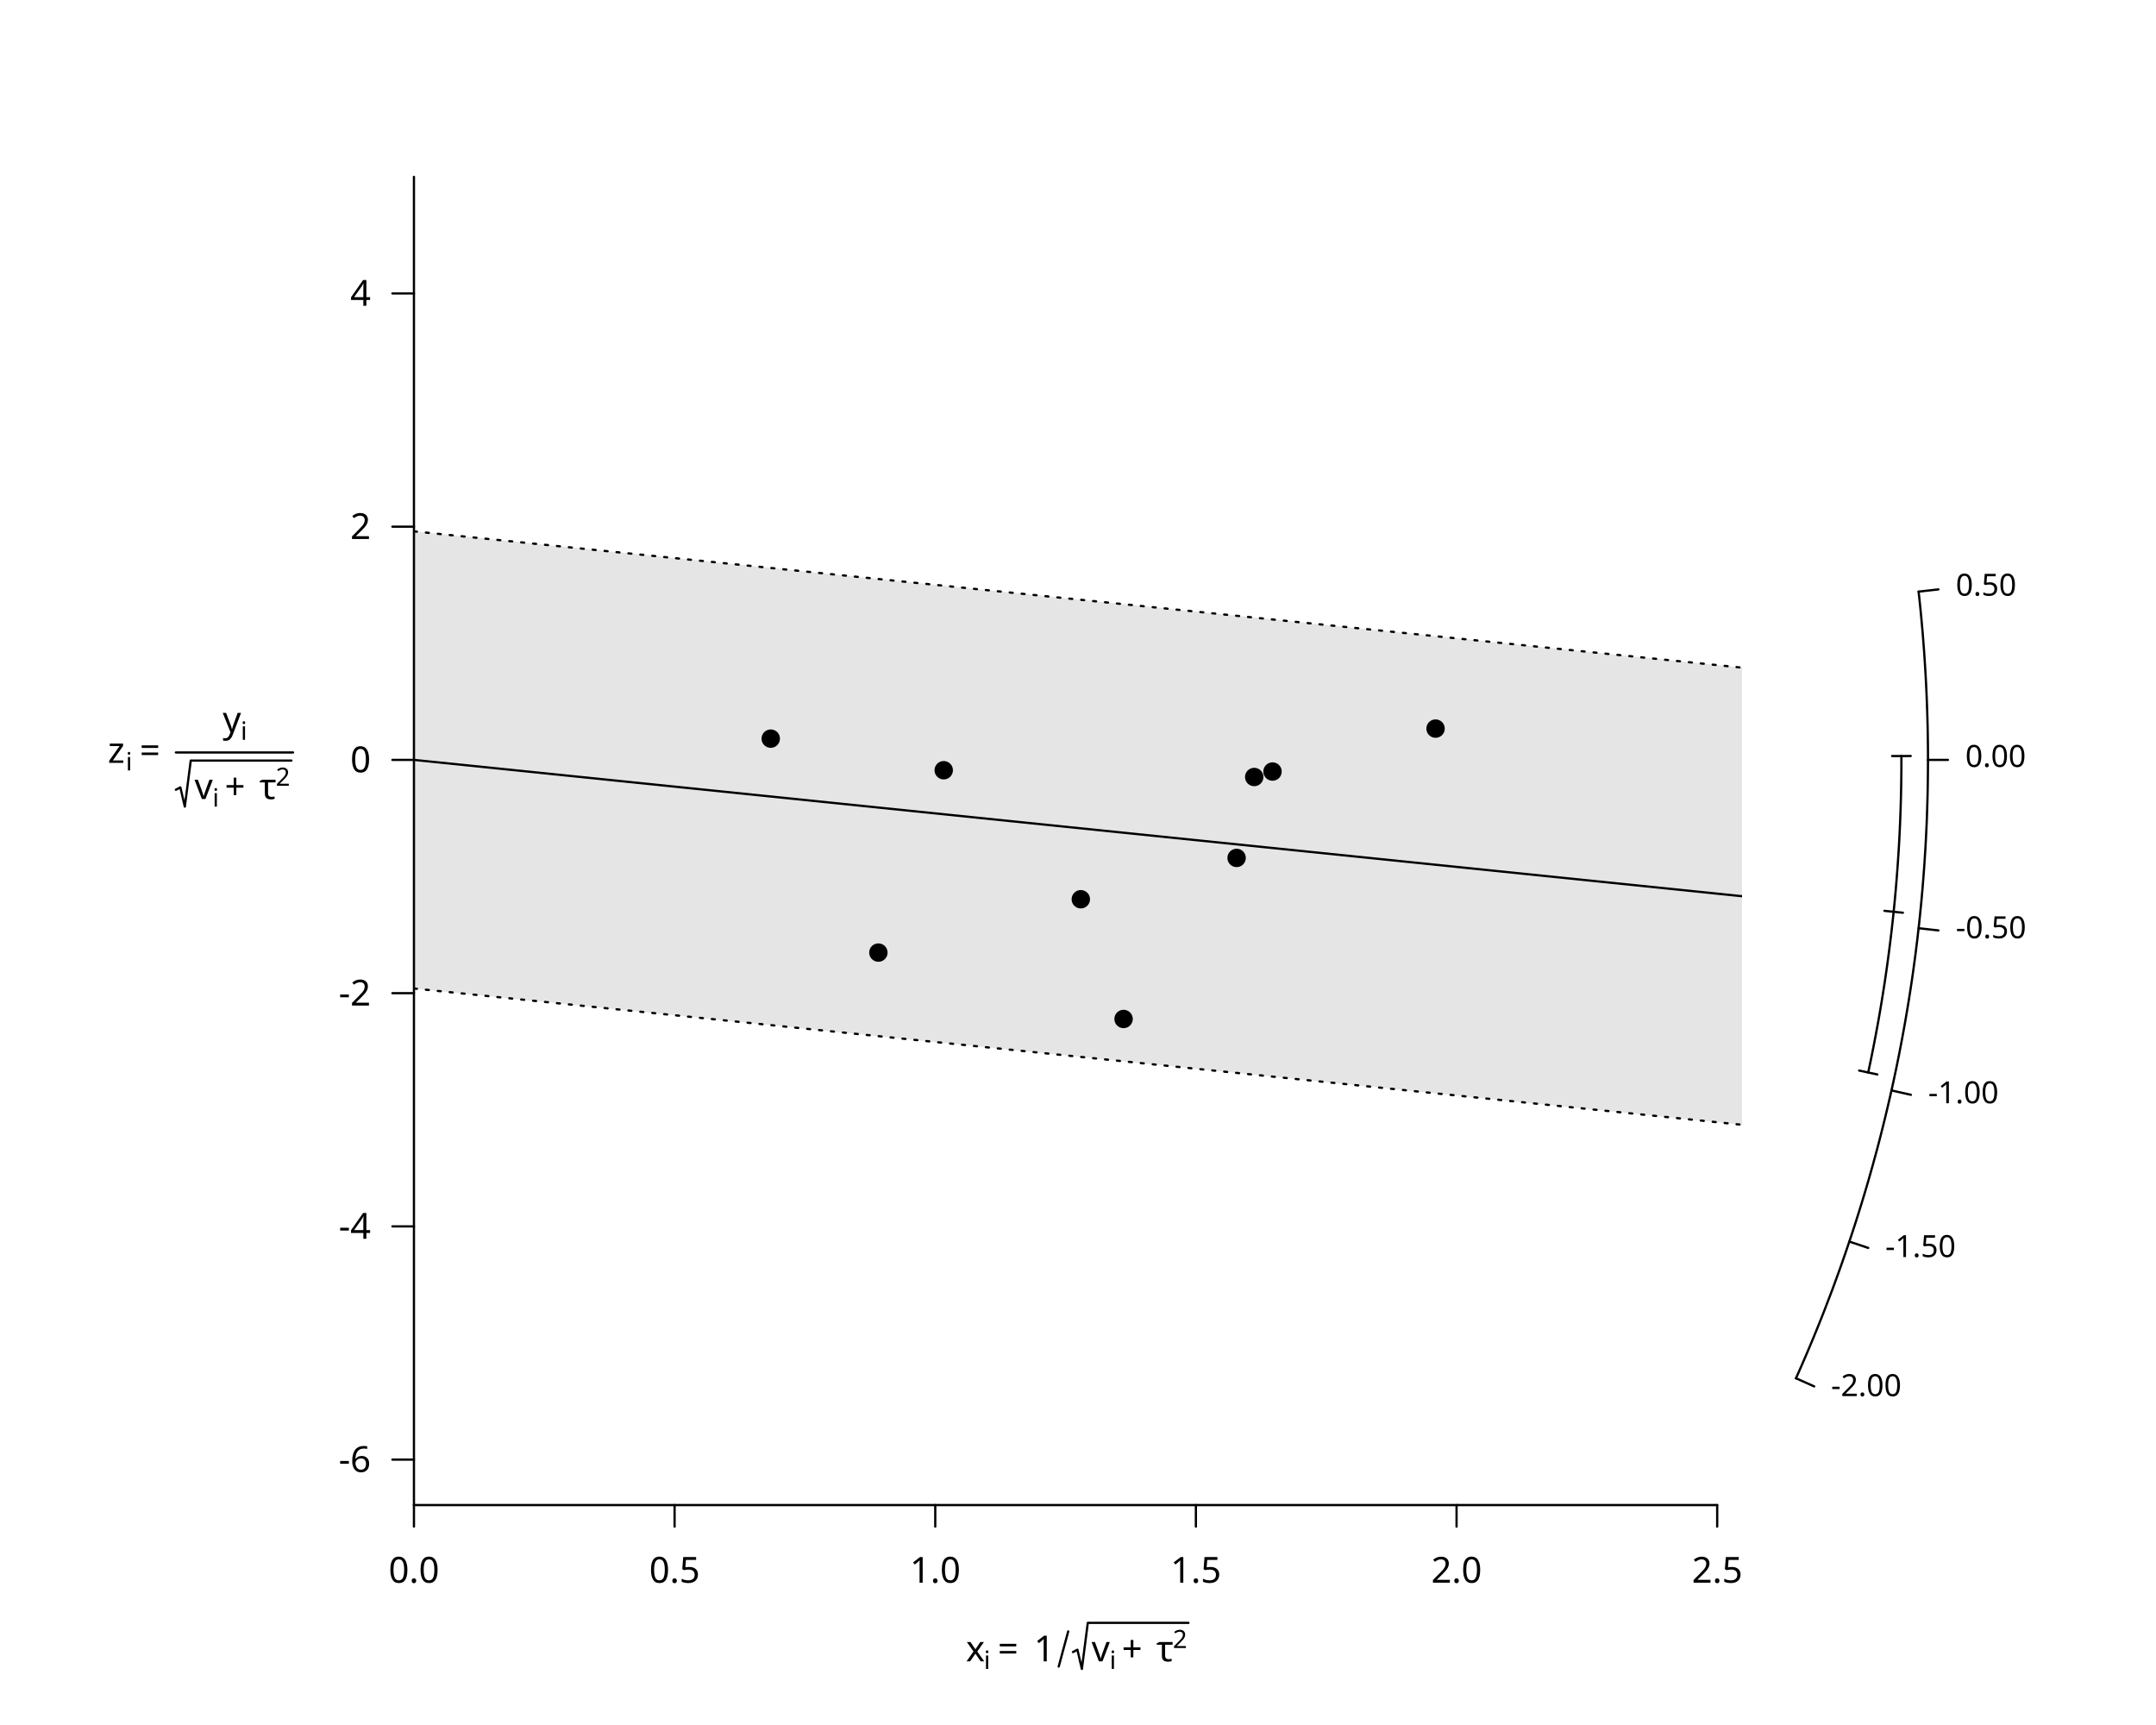
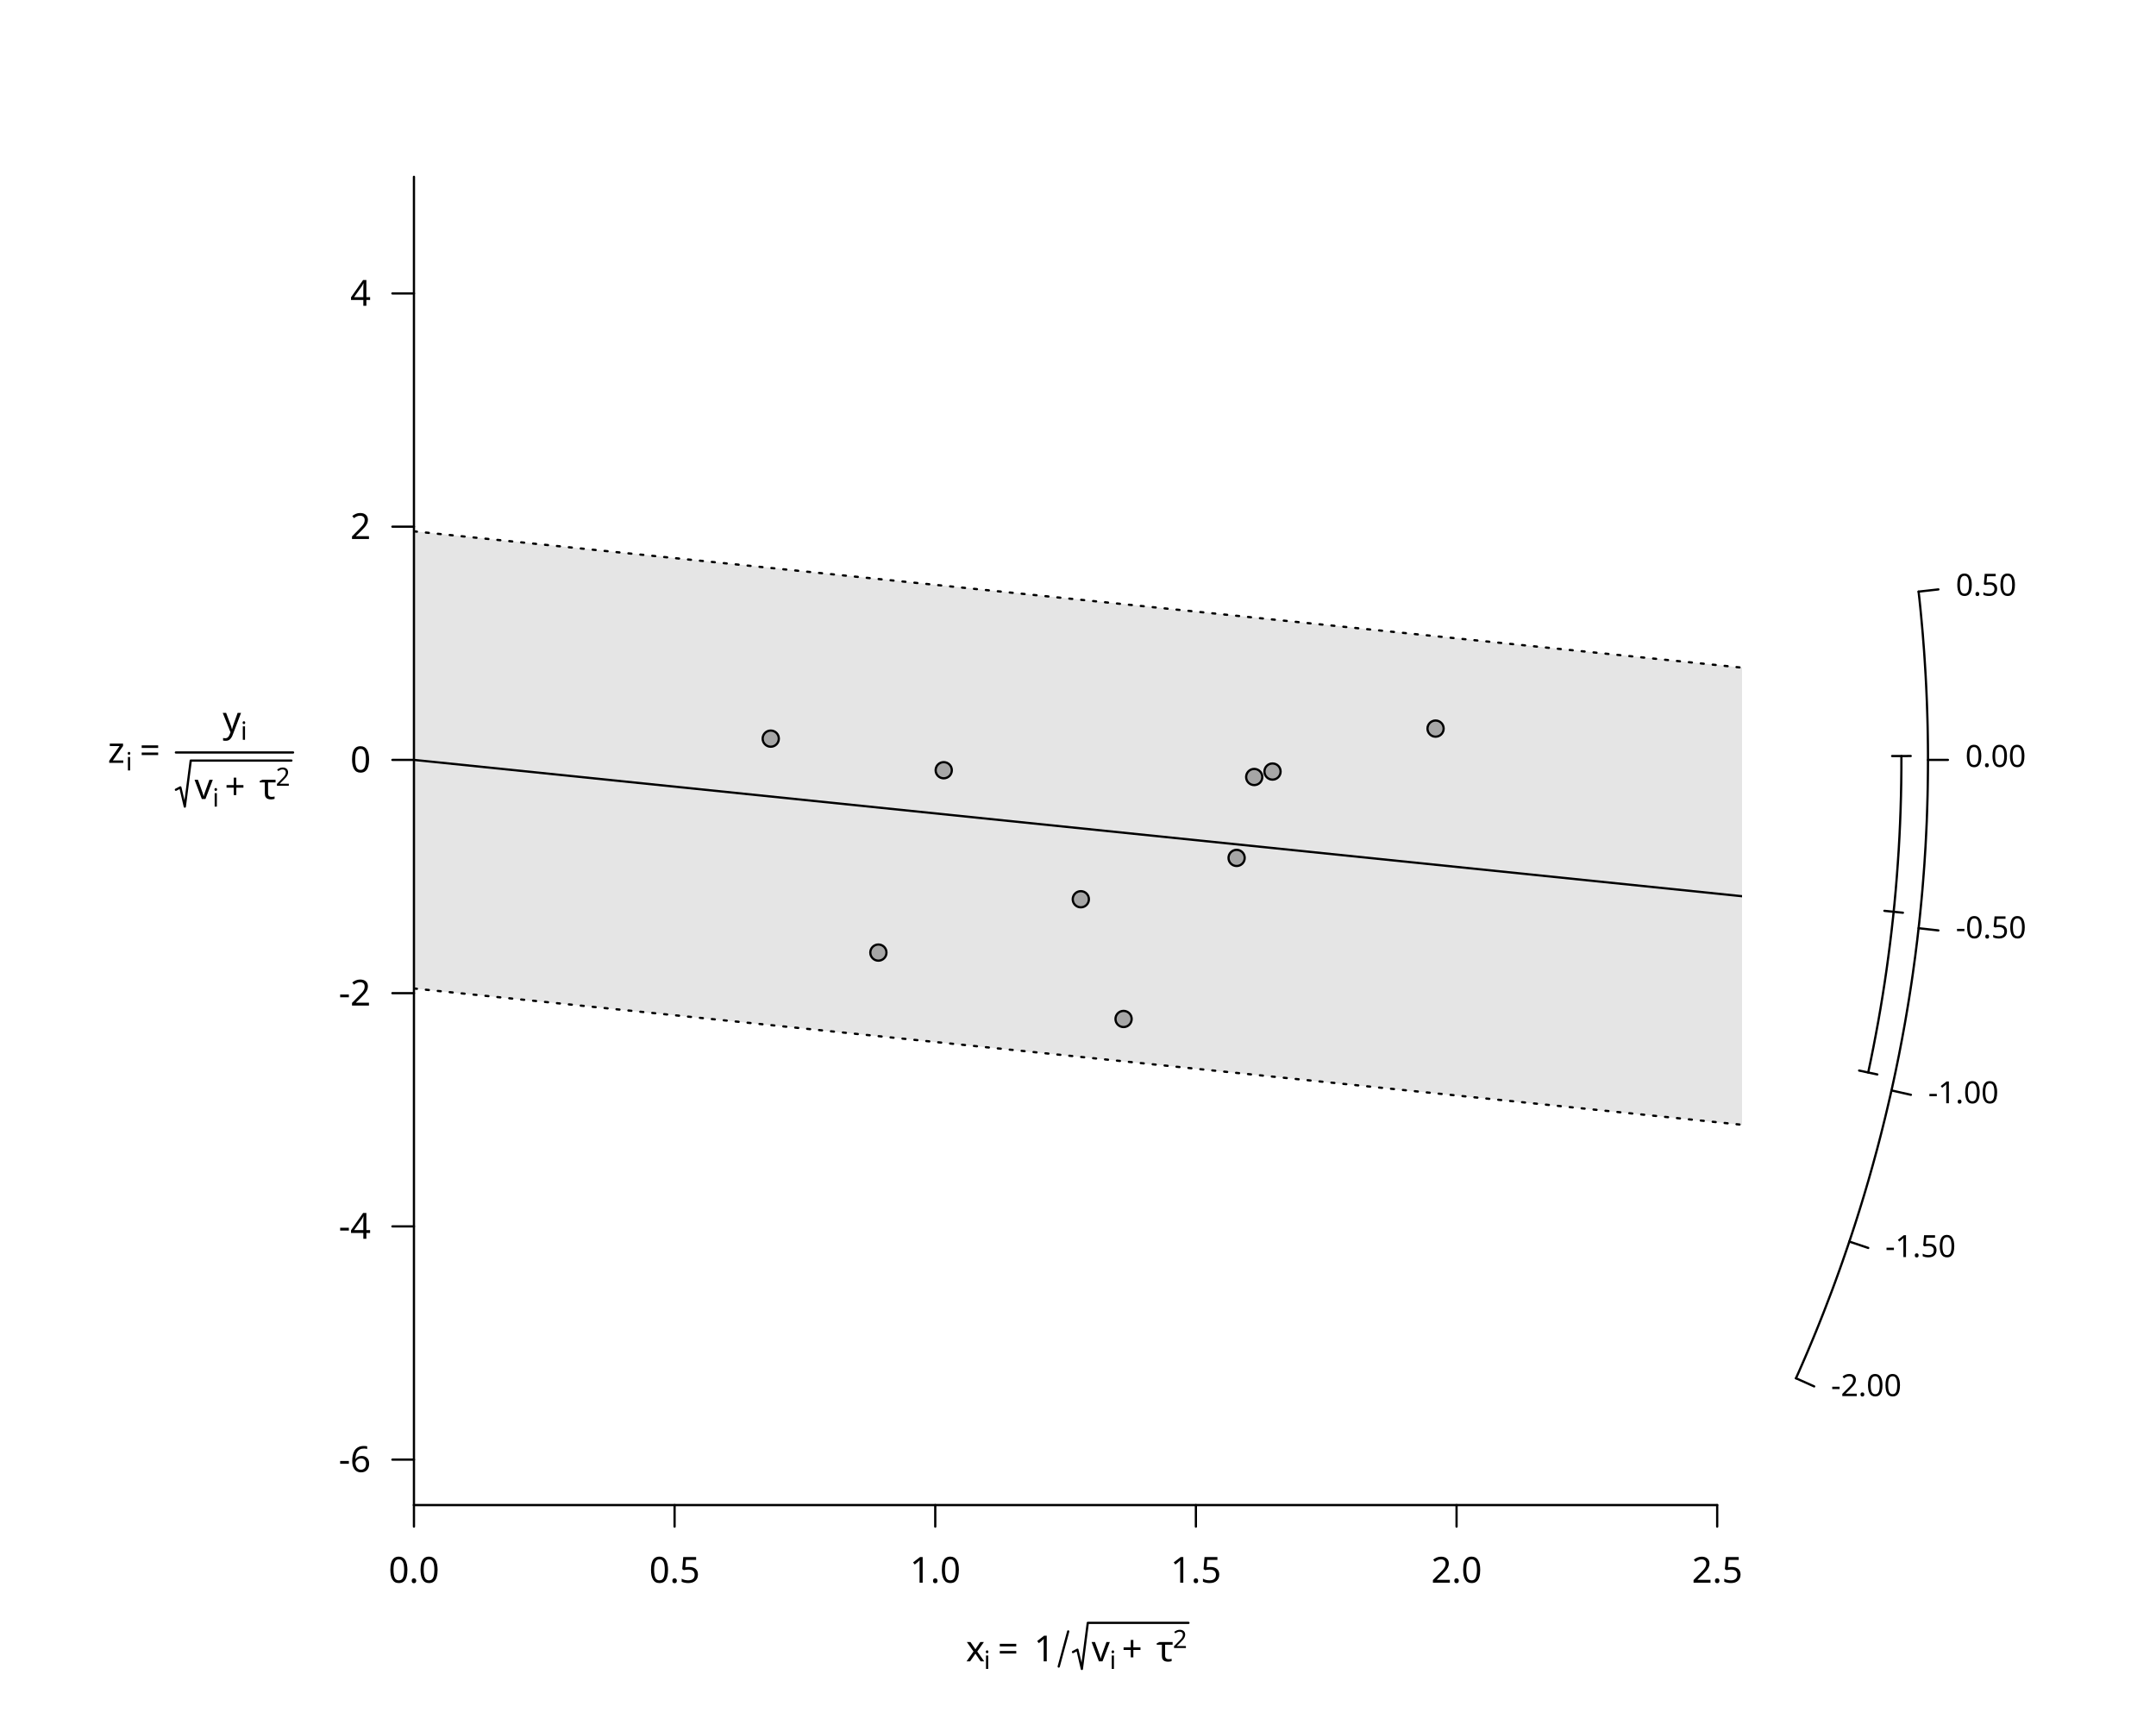
<svg xmlns="http://www.w3.org/2000/svg" class="svglite" data-engine-version="2.0" width="720.00pt" height="576.00pt" viewBox="0 0 720.00 576.00">
  <defs>
    <style type="text/css">
    .svglite line, .svglite polyline, .svglite polygon, .svglite path, .svglite rect, .svglite circle {
      fill: none;
      stroke: #000000;
      stroke-linecap: round;
      stroke-linejoin: round;
      stroke-miterlimit: 10.00;
    }
  </style>
  </defs>
  <rect width="100%" height="100%" style="stroke: none; fill: #FFFFFF;" />
  <defs>
    <clipPath id="cpMC4wMHw3MjAuMDB8MC4wMHw1NzYuMDA=">
      <rect x="0.00" y="0.00" width="720.00" height="576.00" />
    </clipPath>
  </defs>
  <g clip-path="url(#cpMC4wMHw3MjAuMDB8MC4wMHw1NzYuMDA=)">
    <text x="322.56" y="554.74" style="font-size: 12.00px; font-family: sans;" textLength="6.00px" lengthAdjust="spacingAndGlyphs">x</text>
    <text x="328.56" y="557.28" style="font-size: 8.40px; font-family: sans;" textLength="1.86px" lengthAdjust="spacingAndGlyphs">i</text>
    <text x="333.21" y="554.74" style="font-size: 12.00px; font-family: sans;" textLength="9.32px" lengthAdjust="spacingAndGlyphs">=</text>
    <text x="345.30" y="554.74" style="font-size: 12.00px; font-family: sans;" textLength="6.67px" lengthAdjust="spacingAndGlyphs">1</text>
    <polyline points="353.56,556.48 356.73,544.75 " style="stroke-width: 0.75;" />
    <polyline points="358.32,551.64 359.80,550.86 361.29,557.28 363.27,541.90 396.89,541.90 " style="stroke-width: 0.75;" />
    <text x="364.54" y="554.74" style="font-size: 12.00px; font-family: sans;" textLength="6.00px" lengthAdjust="spacingAndGlyphs">v</text>
    <text x="370.55" y="557.28" style="font-size: 8.40px; font-family: sans;" textLength="1.86px" lengthAdjust="spacingAndGlyphs">i</text>
    <text x="374.63" y="554.74" style="font-size: 12.00px; font-family: sans;" textLength="9.32px" lengthAdjust="spacingAndGlyphs">+</text>
    <text x="386.17" y="554.74" style="font-size: 12.00px; font-family: sans;" textLength="5.49px" lengthAdjust="spacingAndGlyphs">τ</text>
    <text x="391.66" y="550.30" style="font-size: 8.40px; font-family: sans;" textLength="4.67px" lengthAdjust="spacingAndGlyphs">2</text>
  </g>
  <defs>
    <clipPath id="cpMTM4LjI0fDU4MS43Nnw1OS4wNHw1MDIuNTY=">
      <rect x="138.24" y="59.04" width="443.52" height="443.52" />
    </clipPath>
  </defs>
  <g clip-path="url(#cpMTM4LjI0fDU4MS43Nnw1OS4wNHw1MDIuNTY=)">
    <polygon points="138.24,177.42 581.76,222.94 581.76,375.58 138.24,330.07 " style="stroke-width: 0.75; stroke: none; fill: #E5E5E5;" />
    <line x1="138.24" y1="253.74" x2="581.76" y2="299.26" style="stroke-width: 0.75;" />
    <line x1="138.24" y1="177.42" x2="581.76" y2="222.94" style="stroke-width: 0.75; stroke-dasharray: 1.00,3.00;" />
    <line x1="138.24" y1="330.07" x2="581.76" y2="375.58" style="stroke-width: 0.75; stroke-dasharray: 1.00,3.00;" />
  </g>
  <g clip-path="url(#cpMC4wMHw3MjAuMDB8MC4wMHw1NzYuMDA=)">
    <line x1="138.24" y1="502.56" x2="573.46" y2="502.56" style="stroke-width: 0.75;" />
    <line x1="138.24" y1="502.56" x2="138.24" y2="509.76" style="stroke-width: 0.75;" />
    <line x1="225.28" y1="502.56" x2="225.28" y2="509.76" style="stroke-width: 0.75;" />
    <line x1="312.33" y1="502.56" x2="312.33" y2="509.76" style="stroke-width: 0.75;" />
    <line x1="399.37" y1="502.56" x2="399.37" y2="509.76" style="stroke-width: 0.75;" />
    <line x1="486.42" y1="502.56" x2="486.42" y2="509.76" style="stroke-width: 0.75;" />
    <line x1="573.46" y1="502.56" x2="573.46" y2="509.76" style="stroke-width: 0.75;" />
    <text x="138.24" y="528.48" text-anchor="middle" style="font-size: 12.00px; font-family: sans;" textLength="16.68px" lengthAdjust="spacingAndGlyphs">0.0</text>
    <text x="225.28" y="528.48" text-anchor="middle" style="font-size: 12.00px; font-family: sans;" textLength="16.68px" lengthAdjust="spacingAndGlyphs">0.5</text>
    <text x="312.33" y="528.48" text-anchor="middle" style="font-size: 12.00px; font-family: sans;" textLength="16.68px" lengthAdjust="spacingAndGlyphs">1.0</text>
    <text x="399.37" y="528.48" text-anchor="middle" style="font-size: 12.00px; font-family: sans;" textLength="16.68px" lengthAdjust="spacingAndGlyphs">1.5</text>
    <text x="486.42" y="528.48" text-anchor="middle" style="font-size: 12.00px; font-family: sans;" textLength="16.68px" lengthAdjust="spacingAndGlyphs">2.0</text>
    <text x="573.46" y="528.48" text-anchor="middle" style="font-size: 12.00px; font-family: sans;" textLength="16.68px" lengthAdjust="spacingAndGlyphs">2.5</text>
    <line x1="138.24" y1="502.56" x2="138.24" y2="59.04" style="stroke-width: 0.75;" />
    <line x1="138.24" y1="487.39" x2="131.04" y2="487.39" style="stroke-width: 0.75;" />
    <line x1="138.24" y1="409.51" x2="131.04" y2="409.51" style="stroke-width: 0.75;" />
    <line x1="138.24" y1="331.63" x2="131.04" y2="331.63" style="stroke-width: 0.75;" />
    <line x1="138.24" y1="253.74" x2="131.04" y2="253.74" style="stroke-width: 0.75;" />
    <line x1="138.24" y1="175.86" x2="131.04" y2="175.86" style="stroke-width: 0.75;" />
    <line x1="138.24" y1="97.98" x2="131.04" y2="97.98" style="stroke-width: 0.75;" />
    <text x="123.84" y="491.52" text-anchor="end" style="font-size: 12.00px; font-family: sans;" textLength="10.67px" lengthAdjust="spacingAndGlyphs">-6</text>
    <text x="123.84" y="413.64" text-anchor="end" style="font-size: 12.00px; font-family: sans;" textLength="10.67px" lengthAdjust="spacingAndGlyphs">-4</text>
    <text x="123.84" y="335.76" text-anchor="end" style="font-size: 12.00px; font-family: sans;" textLength="10.67px" lengthAdjust="spacingAndGlyphs">-2</text>
    <text x="123.84" y="257.87" text-anchor="end" style="font-size: 12.00px; font-family: sans;" textLength="6.67px" lengthAdjust="spacingAndGlyphs">0</text>
    <text x="123.84" y="179.99" text-anchor="end" style="font-size: 12.00px; font-family: sans;" textLength="6.67px" lengthAdjust="spacingAndGlyphs">2</text>
    <text x="123.84" y="102.11" text-anchor="end" style="font-size: 12.00px; font-family: sans;" textLength="6.67px" lengthAdjust="spacingAndGlyphs">4</text>
    <text x="36.00" y="254.73" style="font-size: 12.00px; font-family: sans;" textLength="6.00px" lengthAdjust="spacingAndGlyphs">z</text>
    <text x="42.00" y="257.27" style="font-size: 8.40px; font-family: sans;" textLength="1.86px" lengthAdjust="spacingAndGlyphs">i</text>
    <text x="46.65" y="254.73" style="font-size: 12.00px; font-family: sans;" textLength="9.32px" lengthAdjust="spacingAndGlyphs">=</text>
    <text x="74.37" y="244.49" style="font-size: 12.00px; font-family: sans;" textLength="6.00px" lengthAdjust="spacingAndGlyphs">y</text>
    <text x="80.37" y="247.03" style="font-size: 8.40px; font-family: sans;" textLength="1.86px" lengthAdjust="spacingAndGlyphs">i</text>
    <polyline points="58.74,263.70 60.23,262.92 61.72,269.34 63.70,253.96 97.31,253.96 " style="stroke-width: 0.75;" />
    <text x="64.97" y="266.81" style="font-size: 12.00px; font-family: sans;" textLength="6.00px" lengthAdjust="spacingAndGlyphs">v</text>
    <text x="70.97" y="269.34" style="font-size: 8.40px; font-family: sans;" textLength="1.86px" lengthAdjust="spacingAndGlyphs">i</text>
    <text x="75.06" y="266.81" style="font-size: 12.00px; font-family: sans;" textLength="9.32px" lengthAdjust="spacingAndGlyphs">+</text>
    <text x="86.60" y="266.81" style="font-size: 12.00px; font-family: sans;" textLength="5.49px" lengthAdjust="spacingAndGlyphs">τ</text>
    <text x="92.08" y="262.37" style="font-size: 8.40px; font-family: sans;" textLength="4.67px" lengthAdjust="spacingAndGlyphs">2</text>
    <polyline points="58.74,251.26 97.87,251.26 " style="stroke-width: 0.75;" />
    <polyline points="599.77,460.22 600.74,458.04 601.70,455.85 602.66,453.64 603.61,451.42 604.55,449.19 605.49,446.94 606.42,444.68 607.34,442.41 608.25,440.12 609.16,437.82 610.05,435.50 610.94,433.18 611.83,430.84 612.70,428.48 613.56,426.12 614.42,423.74 615.27,421.34 616.10,418.94 616.93,416.52 617.75,414.09 618.56,411.65 619.36,409.20 620.15,406.73 620.93,404.25 621.70,401.76 622.46,399.26 623.21,396.74 623.95,394.22 624.67,391.68 625.39,389.13 626.09,386.57 626.79,384.00 627.47,381.42 628.14,378.82 628.79,376.22 629.44,373.61 630.07,370.98 630.69,368.35 631.30,365.71 631.90,363.05 632.48,360.39 633.05,357.72 633.60,355.04 634.15,352.35 634.67,349.65 635.19,346.94 635.69,344.22 636.18,341.50 636.65,338.77 637.11,336.03 637.56,333.28 637.99,330.53 638.41,327.77 638.81,325.00 639.19,322.22 639.57,319.44 639.92,316.66 640.27,313.86 640.59,311.06 640.91,308.26 641.20,305.45 641.48,302.64 641.75,299.82 642.00,297.00 642.23,294.17 642.45,291.34 642.66,288.51 642.84,285.67 643.02,282.83 643.17,279.98 643.31,277.14 643.44,274.29 643.54,271.44 643.63,268.59 643.71,265.74 643.77,262.88 643.81,260.03 643.84,257.17 643.85,254.32 643.85,251.46 643.83,248.60 643.79,245.75 643.74,242.89 643.67,240.04 643.58,237.19 643.48,234.34 643.36,231.49 643.23,228.64 643.08,225.80 642.91,222.96 642.73,220.12 642.54,217.28 642.32,214.45 642.10,211.62 641.85,208.80 641.59,205.98 641.32,203.16 641.03,200.35 640.72,197.55 " style="stroke-width: 0.75;" />
    <line x1="599.77" y1="460.22" x2="605.85" y2="462.94" style="stroke-width: 0.75;" />
    <line x1="617.59" y1="414.58" x2="623.90" y2="416.70" style="stroke-width: 0.75;" />
    <line x1="631.66" y1="364.11" x2="638.15" y2="365.57" style="stroke-width: 0.75;" />
    <line x1="640.72" y1="309.94" x2="647.33" y2="310.68" style="stroke-width: 0.75;" />
    <line x1="643.85" y1="253.74" x2="650.51" y2="253.74" style="stroke-width: 0.75;" />
    <line x1="640.72" y1="197.55" x2="647.33" y2="196.81" style="stroke-width: 0.75;" />
    <text x="611.47" y="466.18" style="font-size: 10.20px; font-family: sans;" textLength="23.25px" lengthAdjust="spacingAndGlyphs">-2.00</text>
    <text x="629.60" y="419.74" style="font-size: 10.20px; font-family: sans;" textLength="23.25px" lengthAdjust="spacingAndGlyphs">-1.50</text>
    <text x="643.92" y="368.39" style="font-size: 10.20px; font-family: sans;" textLength="23.25px" lengthAdjust="spacingAndGlyphs">-1.00</text>
    <text x="653.14" y="313.27" style="font-size: 10.20px; font-family: sans;" textLength="23.25px" lengthAdjust="spacingAndGlyphs">-0.50</text>
    <text x="656.32" y="256.08" style="font-size: 10.20px; font-family: sans;" textLength="19.85px" lengthAdjust="spacingAndGlyphs">0.00</text>
    <text x="653.14" y="198.90" style="font-size: 10.20px; font-family: sans;" textLength="19.85px" lengthAdjust="spacingAndGlyphs">0.50</text>
    <polyline points="623.89,358.12 624.78,353.90 625.63,349.66 626.45,345.39 627.24,341.11 627.99,336.80 628.70,332.48 629.38,328.14 630.02,323.78 630.62,319.40 631.19,315.01 631.72,310.60 632.21,306.18 632.66,301.75 633.07,297.30 633.44,292.84 633.77,288.38 634.07,283.91 634.32,279.43 634.53,274.94 634.70,270.45 634.83,265.95 634.92,261.45 634.97,256.95 634.98,252.45 " style="stroke-width: 0.75;" />
    <line x1="620.86" y1="357.47" x2="626.93" y2="358.77" style="stroke-width: 0.75;" />
    <line x1="629.30" y1="304.14" x2="635.48" y2="304.77" style="stroke-width: 0.75;" />
    <line x1="631.88" y1="252.45" x2="638.09" y2="252.44" style="stroke-width: 0.75;" />
  </g>
  <g clip-path="url(#cpMTM4LjI0fDU4MS43Nnw1OS4wNHw1MDIuNTY=)">
-     <circle cx="424.96" cy="257.63" r="2.70" style="stroke-width: 0.75; fill: #000000;" />
-     <circle cx="418.85" cy="259.45" r="2.70" style="stroke-width: 0.75; fill: #000000;" />
-     <circle cx="375.22" cy="340.25" r="2.70" style="stroke-width: 0.75; fill: #000000;" />
-     <circle cx="412.97" cy="286.47" r="2.70" style="stroke-width: 0.75; fill: #000000;" />
-     <circle cx="257.39" cy="246.64" r="2.70" style="stroke-width: 0.75; fill: #000000;" />
-     <circle cx="293.34" cy="318.08" r="2.70" style="stroke-width: 0.75; fill: #000000;" />
-     <circle cx="479.41" cy="243.29" r="2.70" style="stroke-width: 0.75; fill: #000000;" />
-     <circle cx="360.94" cy="300.27" r="2.70" style="stroke-width: 0.75; fill: #000000;" />
-     <circle cx="315.16" cy="257.19" r="2.70" style="stroke-width: 0.75; fill: #000000;" />
+     <circle cx="424.96" cy="257.63" r="2.70" style="stroke-width: 0.75; fill: #A6A6A6;" />
+     <circle cx="418.85" cy="259.45" r="2.70" style="stroke-width: 0.75; fill: #A6A6A6;" />
+     <circle cx="375.22" cy="340.25" r="2.70" style="stroke-width: 0.75; fill: #A6A6A6;" />
+     <circle cx="412.97" cy="286.47" r="2.70" style="stroke-width: 0.75; fill: #A6A6A6;" />
+     <circle cx="257.39" cy="246.64" r="2.70" style="stroke-width: 0.75; fill: #A6A6A6;" />
+     <circle cx="293.34" cy="318.08" r="2.70" style="stroke-width: 0.75; fill: #A6A6A6;" />
+     <circle cx="479.41" cy="243.29" r="2.70" style="stroke-width: 0.75; fill: #A6A6A6;" />
+     <circle cx="360.94" cy="300.27" r="2.70" style="stroke-width: 0.75; fill: #A6A6A6;" />
+     <circle cx="315.16" cy="257.19" r="2.70" style="stroke-width: 0.75; fill: #A6A6A6;" />
  </g>
</svg>
